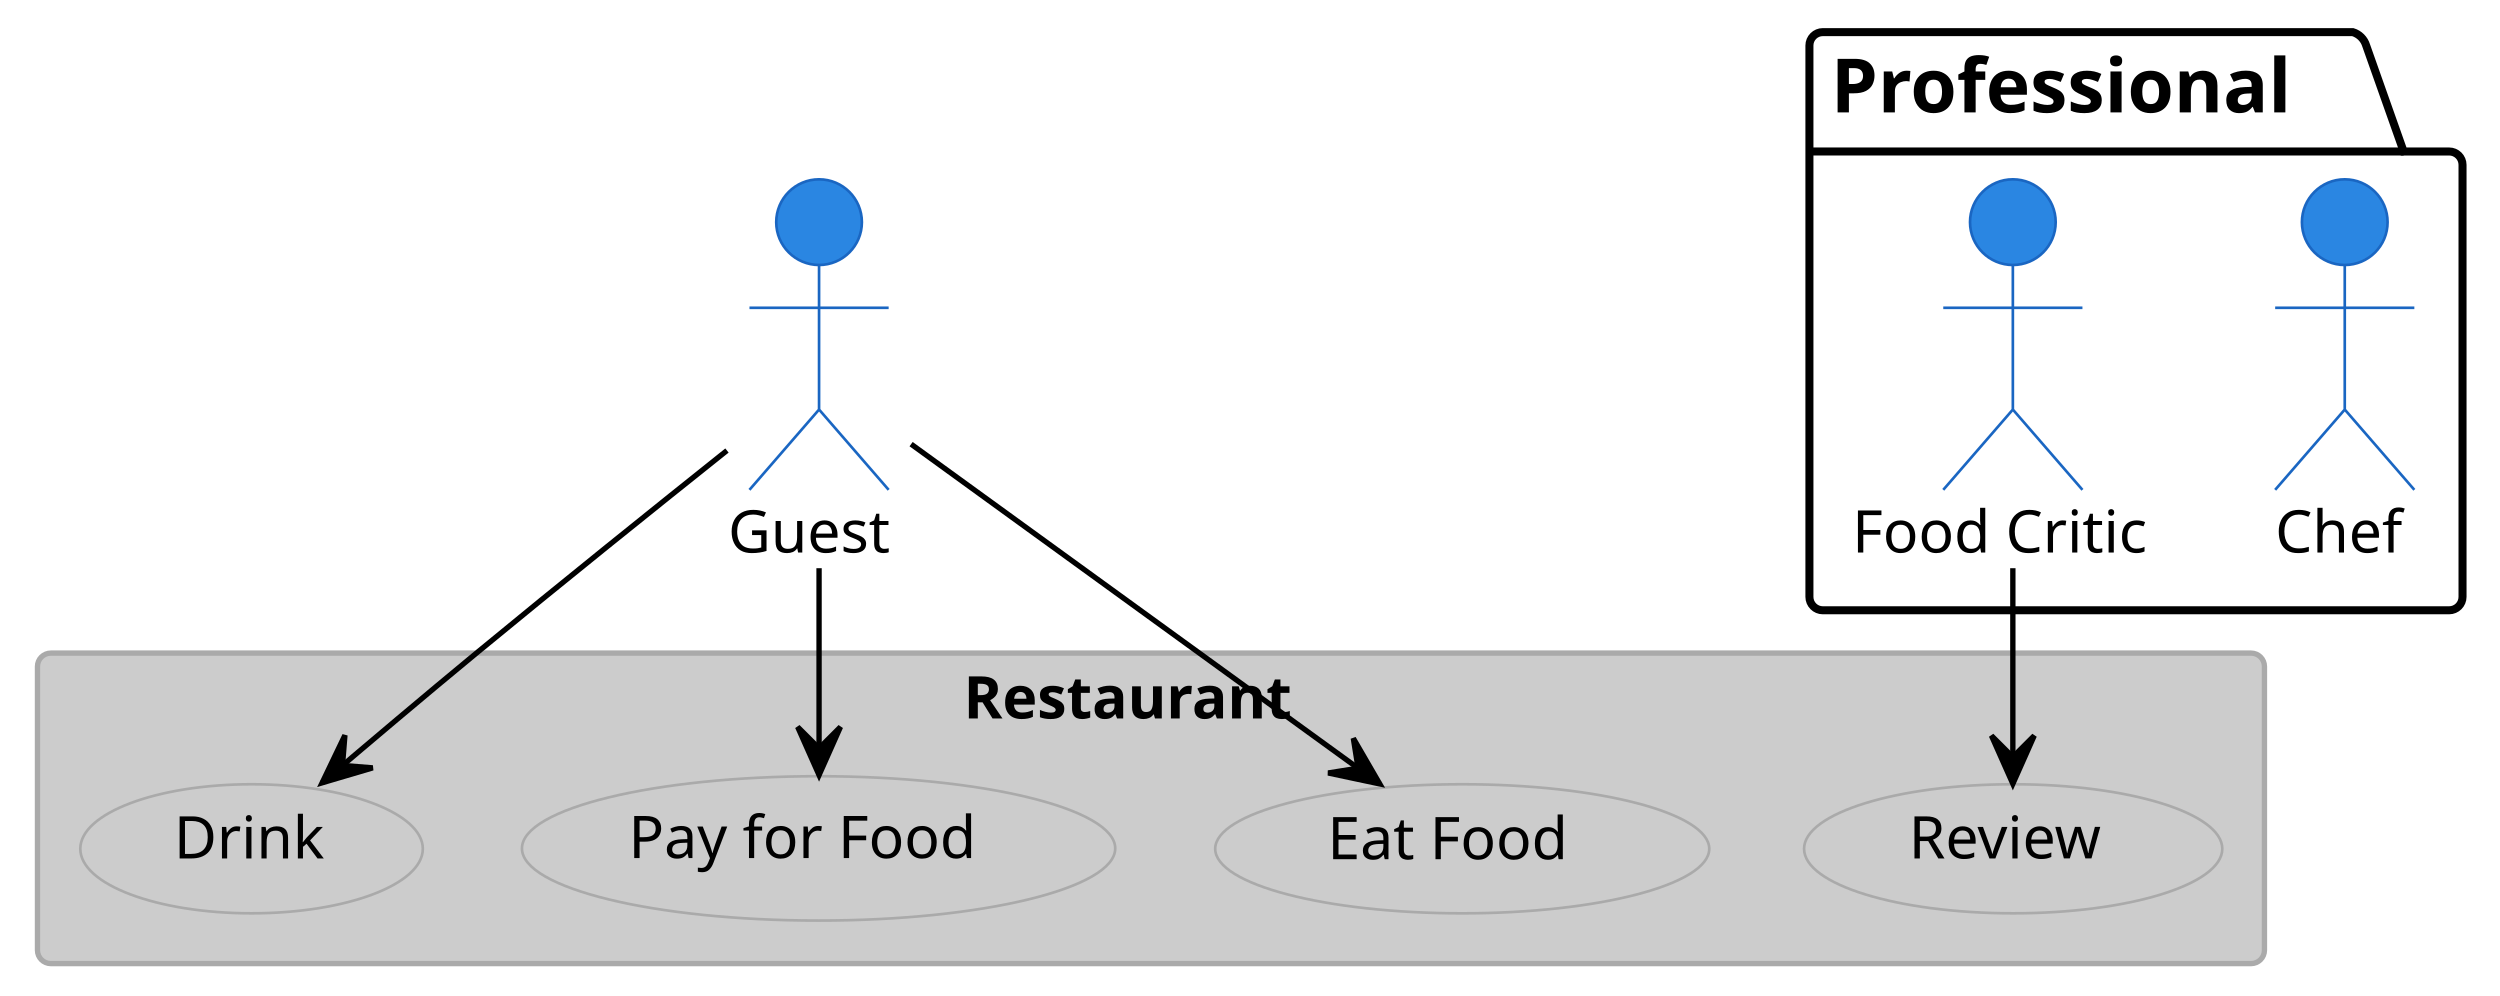
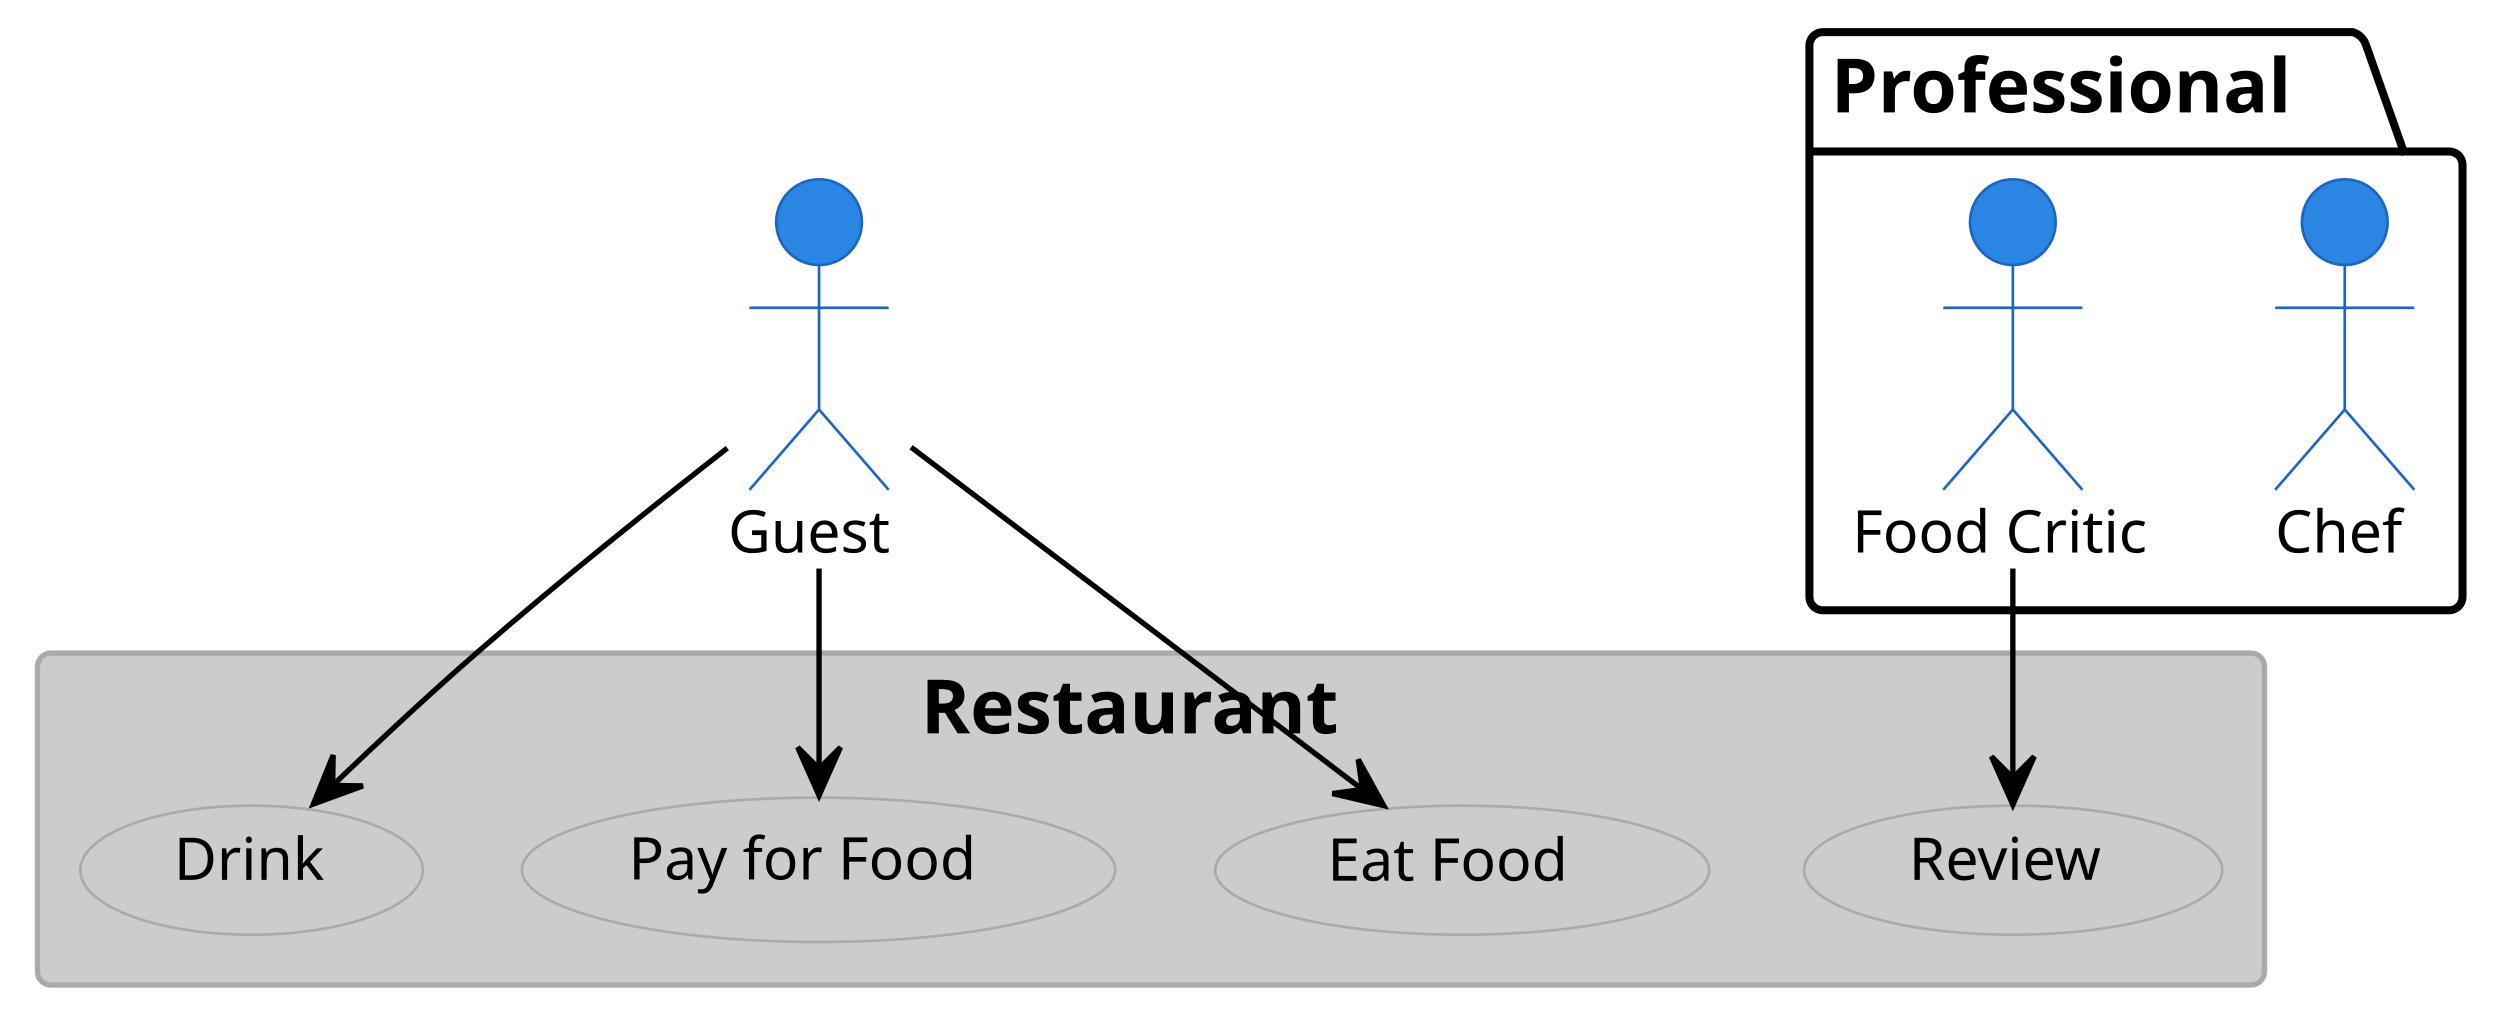
- <svg xmlns="http://www.w3.org/2000/svg" contentStyleType="text/css" height="186px" preserveAspectRatio="none" style="width:467px;height:186px;background:#FFFFFF;" version="1.1" viewBox="0 0 467 186" width="467px" zoomAndPan="magnify">
+ <svg xmlns="http://www.w3.org/2000/svg" contentStyleType="text/css" height="190px" preserveAspectRatio="none" style="width:467px;height:190px;background:#FFFFFF;" version="1.1" viewBox="0 0 467 190" width="467px" zoomAndPan="magnify">
  <defs />
  <g>
    <g id="cluster_Professional">
      <path d="M340.5,6 L439.5,6 A3.75,3.75 0 0 1 442,8.5 L449,28.297 L457.5,28.297 A2.5,2.5 0 0 1 460,30.797 L460,111.5 A2.5,2.5 0 0 1 457.5,114 L340.5,114 A2.5,2.5 0 0 1 338,111.5 L338,8.5 A2.5,2.5 0 0 1 340.5,6 " style="stroke:#000000;stroke-width:1.5;fill:none;" />
      <line style="stroke:#000000;stroke-width:1.5;fill:none;" x1="338" x2="449" y1="28.297" y2="28.297" />
      <text fill="#000000" font-family="sans-serif" font-size="14" font-weight="bold" lengthAdjust="spacing" textLength="98" x="342" y="20.995">Professional</text>
    </g>
    <g id="cluster_Restaurant">
-       <rect fill="#CCCCCC" height="58" rx="2.5" ry="2.5" style="stroke:#AAAAAA;stroke-width:1.0;" width="416" x="7" y="122" />
-       <text fill="#000000" font-family="Verdana" font-size="11" font-weight="bold" lengthAdjust="spacing" textLength="70" x="180" y="134.21">Restaurant</text>
+       <rect fill="#CCCCCC" height="62" rx="2.5" ry="2.5" style="stroke:#AAAAAA;stroke-width:1.0;" width="416" x="7" y="122" />
+       <text fill="#000000" font-family="sans-serif" font-size="14" font-weight="bold" lengthAdjust="spacing" textLength="86" x="172" y="136.995">Restaurant</text>
    </g>
    <g id="elem_g">
      <ellipse cx="153" cy="41.5" fill="#2A86E2" rx="8" ry="8" style="stroke:#1A66C2;stroke-width:0.5;" />
      <path d="M153,49.5 L153,76.5 M140,57.5 L166,57.5 M153,76.5 L140,91.5 M153,76.5 L166,91.5 " fill="none" style="stroke:#1A66C2;stroke-width:0.5;" />
      <text fill="#000000" font-family="Verdana" font-size="11" lengthAdjust="spacing" textLength="34" x="136" y="103.21">Guest</text>
    </g>
    <g id="elem_c">
      <ellipse cx="438" cy="41.5" fill="#2A86E2" rx="8" ry="8" style="stroke:#1A66C2;stroke-width:0.5;" />
      <path d="M438,49.5 L438,76.5 M425,57.5 L451,57.5 M438,76.5 L425,91.5 M438,76.5 L451,91.5 " fill="none" style="stroke:#1A66C2;stroke-width:0.5;" />
      <text fill="#000000" font-family="Verdana" font-size="11" lengthAdjust="spacing" textLength="26" x="425" y="103.21">Chef</text>
    </g>
    <g id="elem_fc">
      <ellipse cx="376" cy="41.5" fill="#2A86E2" rx="8" ry="8" style="stroke:#1A66C2;stroke-width:0.5;" />
      <path d="M376,49.5 L376,76.5 M363,57.5 L389,57.5 M376,76.5 L363,91.5 M376,76.5 L389,91.5 " fill="none" style="stroke:#1A66C2;stroke-width:0.5;" />
      <text fill="#000000" font-family="Verdana" font-size="11" lengthAdjust="spacing" textLength="60" x="346" y="103.21">Food Critic</text>
    </g>
    <g id="elem_UC1">
-       <ellipse cx="273.144" cy="158.556" fill="#CCCCCC" rx="46.144" ry="12.056" style="stroke:#AAAAAA;stroke-width:0.5;" />
-       <text fill="#000000" font-family="Verdana" font-size="11" lengthAdjust="spacing" textLength="49" x="247.968" y="160.506">Eat Food</text>
+       <ellipse cx="273.144" cy="162.556" fill="#CCCCCC" rx="46.144" ry="12.056" style="stroke:#AAAAAA;stroke-width:0.5;" />
+       <text fill="#000000" font-family="Verdana" font-size="11" lengthAdjust="spacing" textLength="49" x="247.968" y="164.506">Eat Food</text>
    </g>
    <g id="elem_UC2">
-       <ellipse cx="152.912" cy="158.482" fill="#CCCCCC" rx="55.412" ry="13.482" style="stroke:#AAAAAA;stroke-width:0.5;" />
-       <text fill="#000000" font-family="Verdana" font-size="11" lengthAdjust="spacing" textLength="71" x="117.412" y="160.291">Pay for Food</text>
+       <ellipse cx="152.912" cy="162.482" fill="#CCCCCC" rx="55.412" ry="13.482" style="stroke:#AAAAAA;stroke-width:0.5;" />
+       <text fill="#000000" font-family="Verdana" font-size="11" lengthAdjust="spacing" textLength="71" x="117.412" y="164.291">Pay for Food</text>
    </g>
    <g id="elem_UC3">
-       <ellipse cx="46.991" cy="158.554" fill="#CCCCCC" rx="31.991" ry="12.054" style="stroke:#AAAAAA;stroke-width:0.5;" />
-       <text fill="#000000" font-family="Verdana" font-size="11" lengthAdjust="spacing" textLength="29" x="32.491" y="160.362">Drink</text>
+       <ellipse cx="46.991" cy="162.554" fill="#CCCCCC" rx="31.991" ry="12.054" style="stroke:#AAAAAA;stroke-width:0.5;" />
+       <text fill="#000000" font-family="Verdana" font-size="11" lengthAdjust="spacing" textLength="29" x="32.491" y="164.362">Drink</text>
    </g>
    <g id="elem_UC4">
-       <ellipse cx="376.062" cy="158.554" fill="#CCCCCC" rx="39.062" ry="12.054" style="stroke:#AAAAAA;stroke-width:0.5;" />
-       <text fill="#000000" font-family="Verdana" font-size="11" lengthAdjust="spacing" textLength="39" x="356.562" y="160.362">Review</text>
+       <ellipse cx="376.062" cy="162.554" fill="#CCCCCC" rx="39.062" ry="12.054" style="stroke:#AAAAAA;stroke-width:0.5;" />
+       <text fill="#000000" font-family="Verdana" font-size="11" lengthAdjust="spacing" textLength="39" x="356.562" y="164.362">Review</text>
    </g>
-     <path d="M376,106.137 C376,120.591 376,136.242 376,146.419 " fill="none" style="stroke:#000000;stroke-width:1.0;" />
-     <polygon fill="#000000" points="376,146.419,380,137.419,376,141.419,372,137.419,376,146.419" style="stroke:#000000;stroke-width:1.0;" />
-     <path d="M170.193,82.965 C193.653,99.974 235.332,130.19 257.739,146.436 " fill="none" style="stroke:#000000;stroke-width:1.0;" />
-     <polygon fill="#000000" points="257.739,146.436,252.8,137.915,253.691,143.501,248.105,144.392,257.739,146.436" style="stroke:#000000;stroke-width:1.0;" />
-     <path d="M153,106.137 C153,119.84 153,134.619 153,144.79 " fill="none" style="stroke:#000000;stroke-width:1.0;" />
-     <polygon fill="#000000" points="153,144.79,157,135.79,153,139.79,149,135.79,153,144.79" style="stroke:#000000;stroke-width:1.0;" />
-     <path d="M135.796,84.159 C122.859,94.475 104.734,109.024 89,122 C79.278,130.019 68.415,139.207 60.173,146.226 " fill="none" style="stroke:#000000;stroke-width:1.0;" />
-     <polygon fill="#000000" points="60.173,146.226,69.618,143.436,63.979,142.984,64.431,137.345,60.173,146.226" style="stroke:#000000;stroke-width:1.0;" />
+     <path d="M376,106.204 C376,121.939 376,139.315 376,150.312 " fill="none" style="stroke:#000000;stroke-width:1.0;" />
+     <polygon fill="#000000" points="376,150.312,380,141.312,376,145.312,372,141.312,376,150.312" style="stroke:#000000;stroke-width:1.0;" />
+     <path d="M170.193,83.538 C193.912,101.525 236.255,133.635 258.475,150.485 " fill="none" style="stroke:#000000;stroke-width:1.0;" />
+     <polygon fill="#000000" points="258.475,150.485,253.72,141.86,254.491,147.464,248.887,148.234,258.475,150.485" style="stroke:#000000;stroke-width:1.0;" />
+     <path d="M153,106.204 C153,121.142 153,137.559 153,148.593 " fill="none" style="stroke:#000000;stroke-width:1.0;" />
+     <polygon fill="#000000" points="153,148.593,157,139.593,153,143.593,149,139.593,153,148.593" style="stroke:#000000;stroke-width:1.0;" />
+     <path d="M135.864,83.705 C122.805,93.908 104.492,108.518 89,122 C78.429,131.2 66.859,142.151 58.544,150.186 " fill="none" style="stroke:#000000;stroke-width:1.0;" />
+     <polygon fill="#000000" points="58.544,150.186,67.796,146.808,62.14,146.712,62.236,141.055,58.544,150.186" style="stroke:#000000;stroke-width:1.0;" />
  </g>
</svg>
